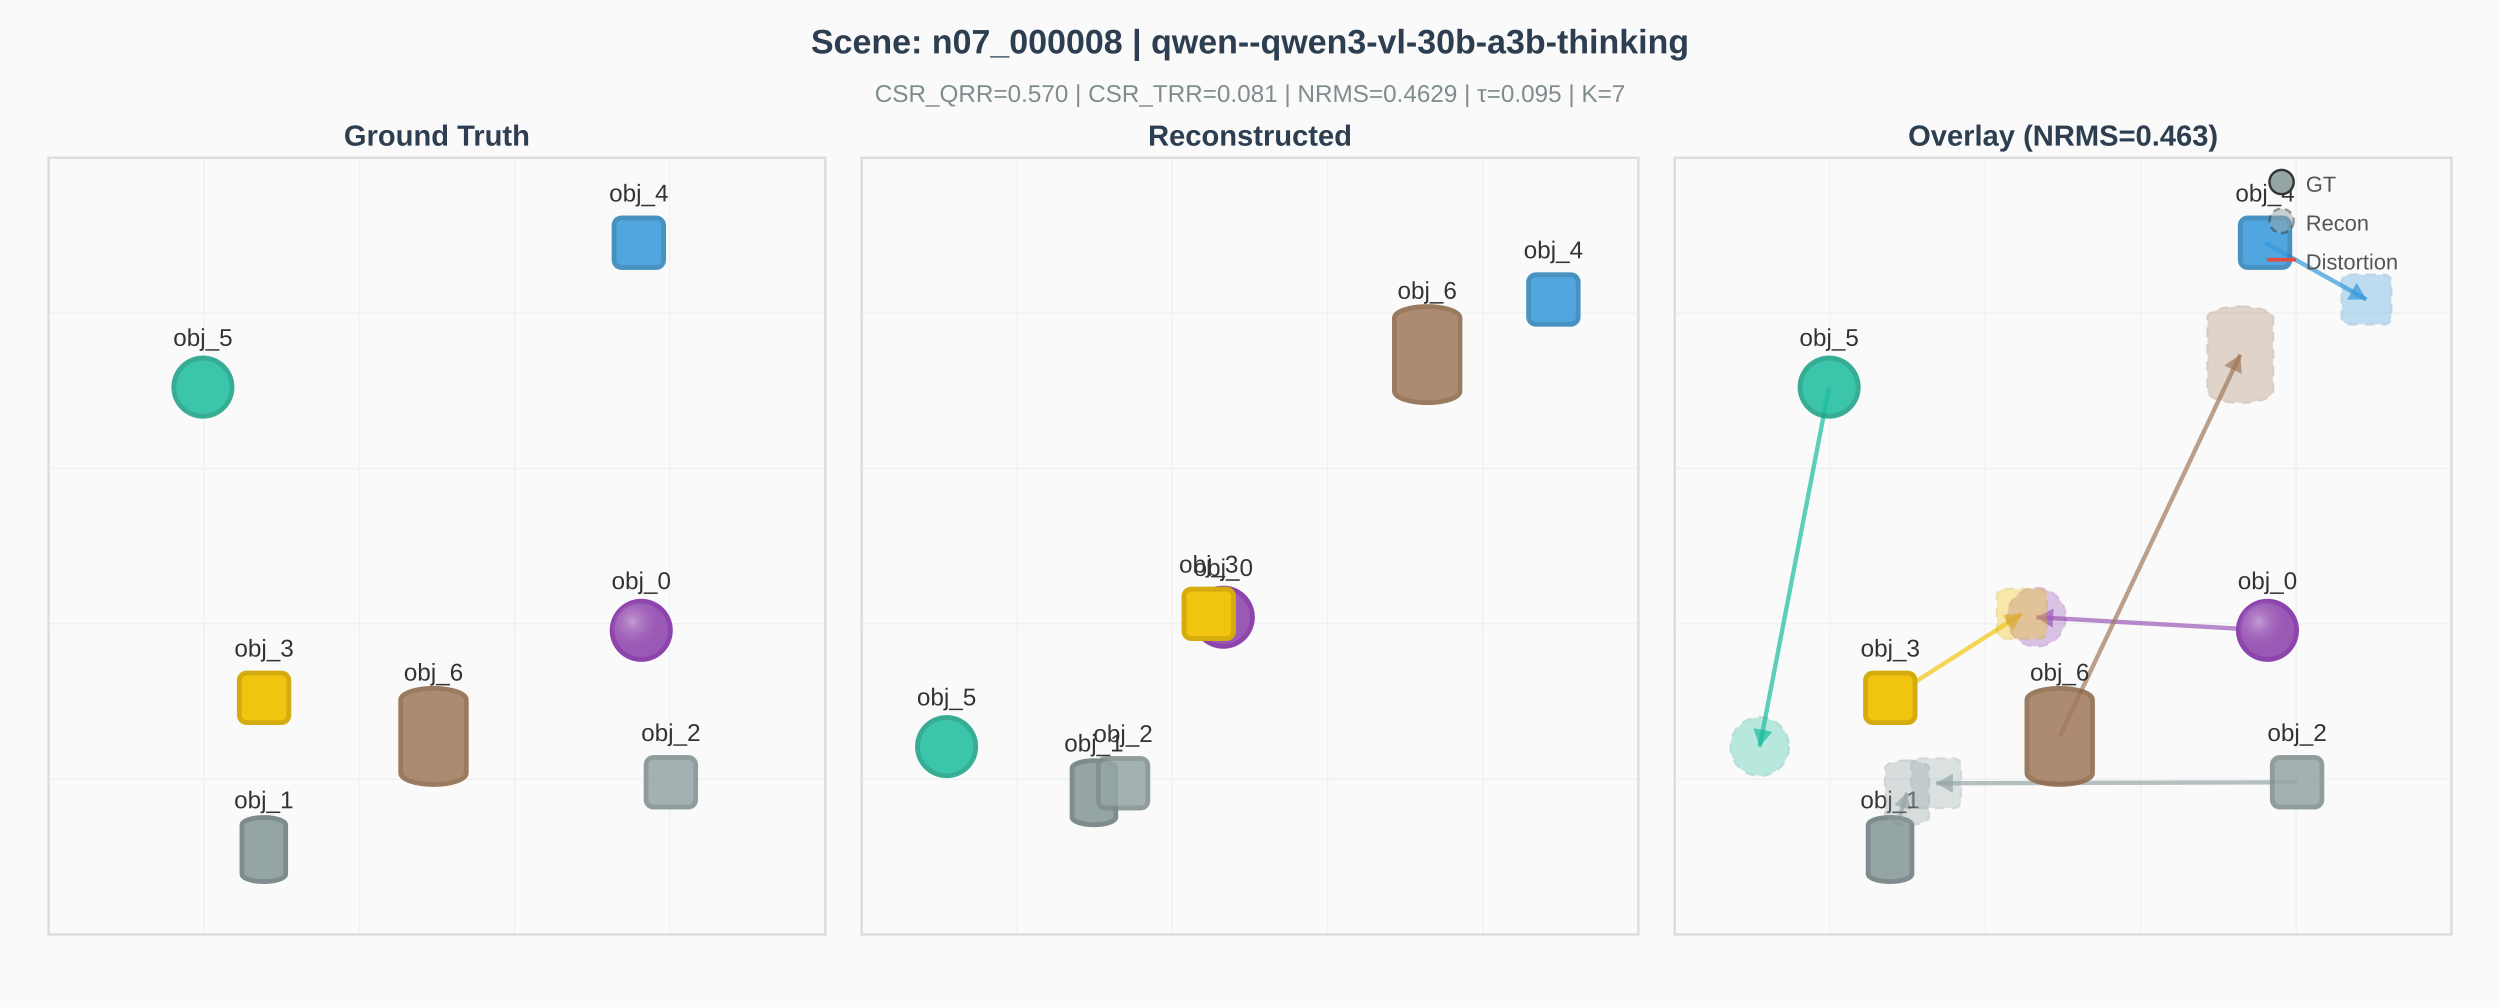
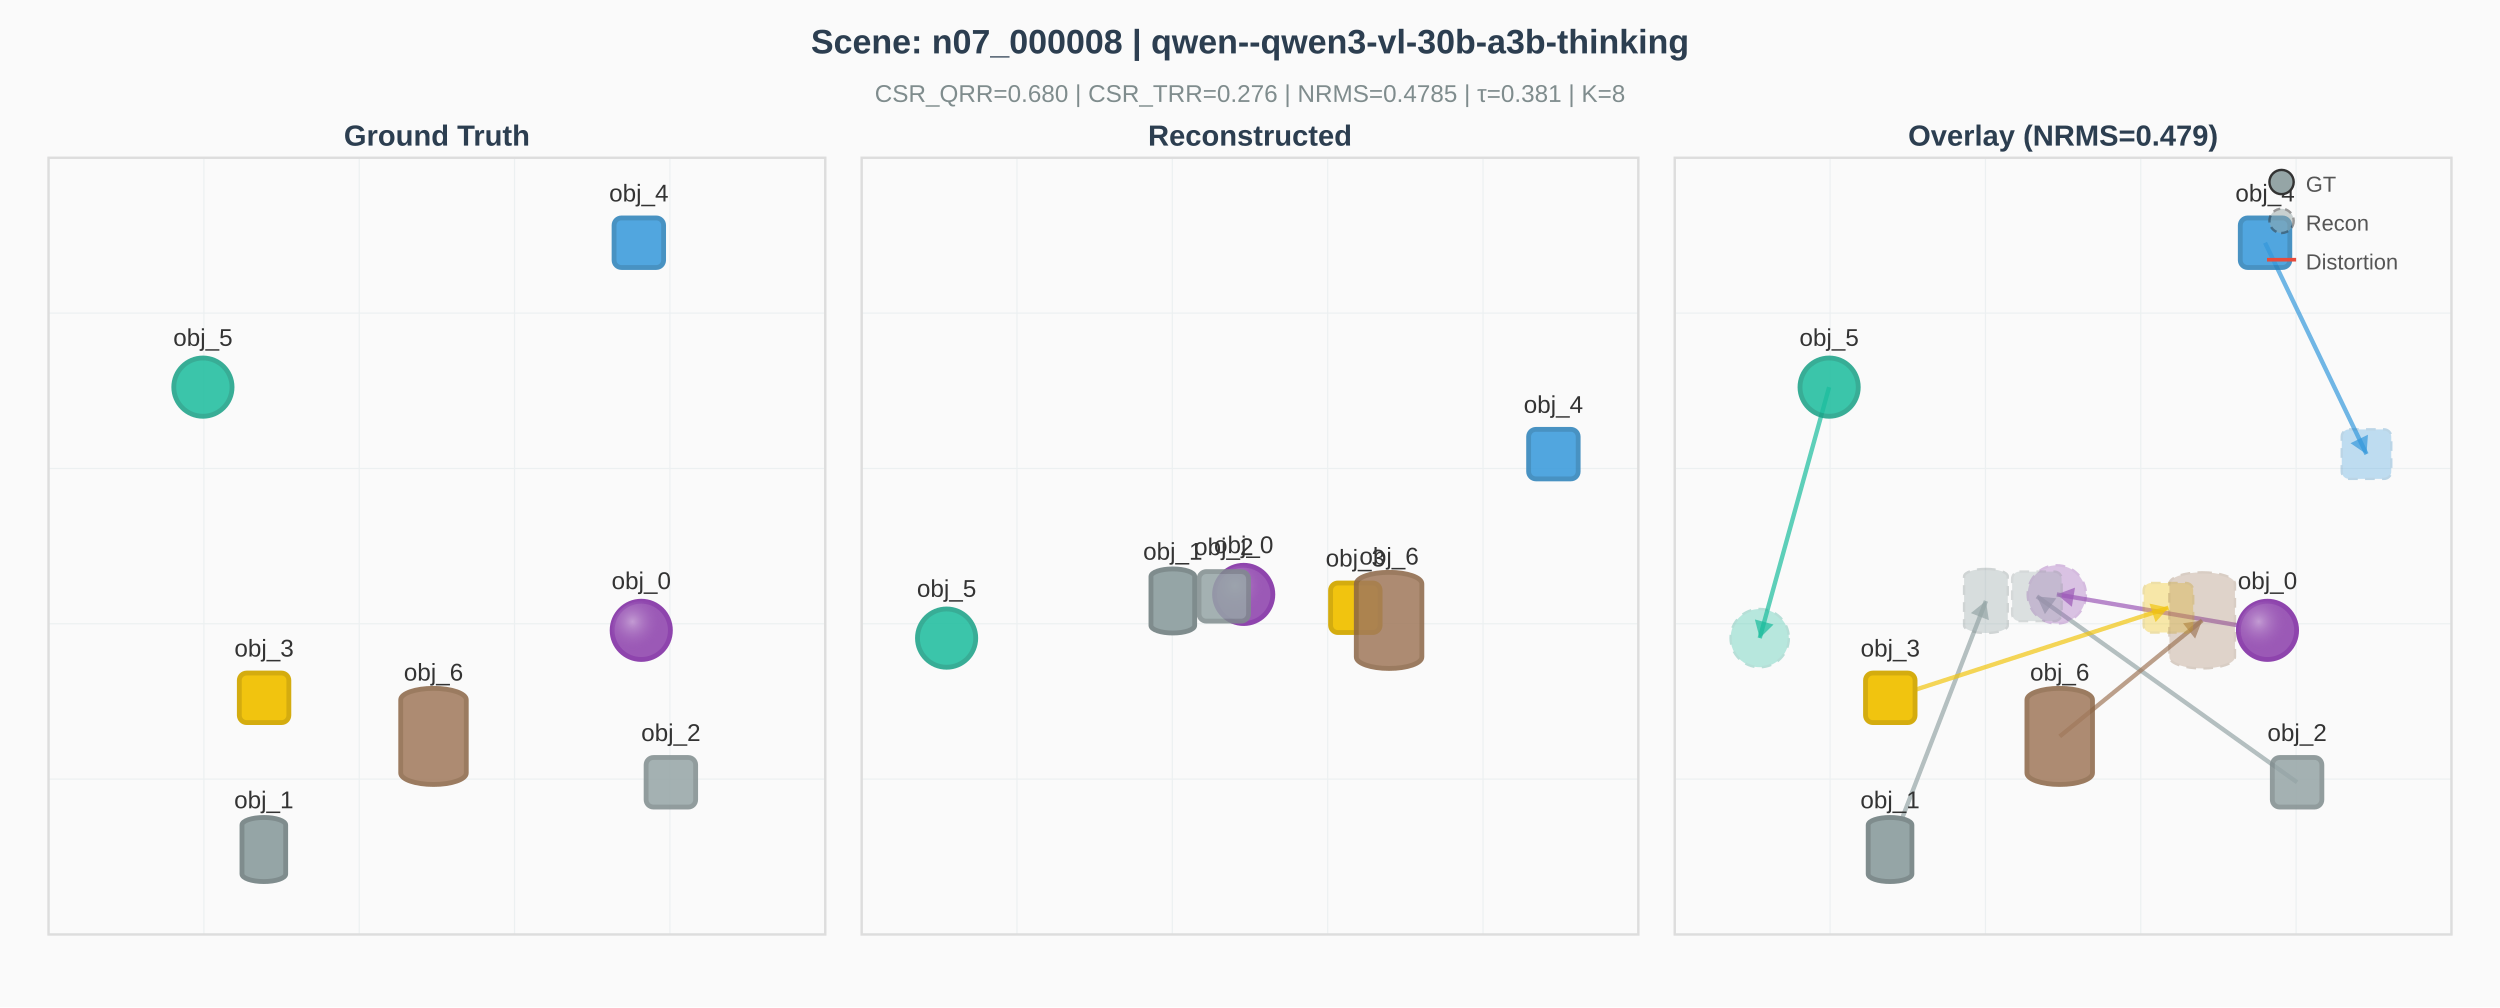
<svg xmlns="http://www.w3.org/2000/svg" width="1030" height="415" viewBox="0 0 1030 415" style="font-family: 'Helvetica Neue', Arial, sans-serif;">
  <rect width="1030" height="415" fill="#fafafa" />
  <text x="515" y="22" text-anchor="middle" font-size="14" font-weight="bold" fill="#2c3e50">Scene: n07_000008 | qwen--qwen3-vl-30b-a3b-thinking</text>
-   <text x="515" y="42" text-anchor="middle" font-size="10" fill="#7f8c8d">CSR_QRR=0.570  |  CSR_TRR=0.081  |  NRMS=0.4629  |  τ=0.095  |  K=7</text>
+   <text x="515" y="42" text-anchor="middle" font-size="10" fill="#7f8c8d">CSR_QRR=0.680  |  CSR_TRR=0.276  |  NRMS=0.4785  |  τ=0.381  |  K=8</text>
  <line x1="20.0" y1="65.0" x2="20.0" y2="385.0" stroke="#ecf0f1" stroke-width="0.5" />
  <line x1="20.0" y1="65.0" x2="340.0" y2="65.0" stroke="#ecf0f1" stroke-width="0.5" />
  <line x1="84.0" y1="65.0" x2="84.0" y2="385.0" stroke="#ecf0f1" stroke-width="0.5" />
  <line x1="20.0" y1="129.0" x2="340.0" y2="129.0" stroke="#ecf0f1" stroke-width="0.5" />
  <line x1="148.0" y1="65.0" x2="148.0" y2="385.0" stroke="#ecf0f1" stroke-width="0.5" />
  <line x1="20.0" y1="193.0" x2="340.0" y2="193.0" stroke="#ecf0f1" stroke-width="0.5" />
  <line x1="212.0" y1="65.0" x2="212.0" y2="385.0" stroke="#ecf0f1" stroke-width="0.5" />
  <line x1="20.0" y1="257.0" x2="340.0" y2="257.0" stroke="#ecf0f1" stroke-width="0.5" />
  <line x1="276.0" y1="65.0" x2="276.0" y2="385.0" stroke="#ecf0f1" stroke-width="0.5" />
  <line x1="20.0" y1="321.0" x2="340.0" y2="321.0" stroke="#ecf0f1" stroke-width="0.5" />
  <line x1="340.0" y1="65.0" x2="340.0" y2="385.0" stroke="#ecf0f1" stroke-width="0.5" />
  <line x1="20.0" y1="385.0" x2="340.0" y2="385.0" stroke="#ecf0f1" stroke-width="0.5" />
  <rect x="20.0" y="65.0" width="320.0" height="320.0" fill="none" stroke="#ddd" stroke-width="1" />
  <text x="180" y="60" text-anchor="middle" font-size="12" font-weight="bold" fill="#2c3e50">Ground Truth</text>
  <defs>
    <radialGradient id="grad_obj_0" cx="35%" cy="35%">
      <stop offset="0%" stop-color="white" stop-opacity="0.4" />
      <stop offset="100%" stop-color="#9b59b6" stop-opacity="0" />
    </radialGradient>
  </defs>
  <circle cx="264.2" cy="259.7" r="12" fill="#9b59b6" stroke="#8e44ad" stroke-width="2.0" opacity="1.0" />
  <circle cx="264.2" cy="259.7" r="12" fill="url(#grad_obj_0)" opacity="1.0" />
  <text x="264.2" y="242.7" text-anchor="middle" font-size="10" fill="#333" opacity="1.0">obj_0</text>
  <defs>
    <radialGradient id="grad_obj_1" cx="35%" cy="35%">
      <stop offset="0%" stop-color="white" stop-opacity="0.4" />
      <stop offset="100%" stop-color="#95a5a6" stop-opacity="0" />
    </radialGradient>
  </defs>
  <rect x="99.7" y="336.8" width="18.0" height="26.4" rx="9.0" ry="3.1" fill="#95a5a6" stroke="#7f8c8d" stroke-width="2.0" opacity="1.0" />
  <text x="108.7" y="333.0" text-anchor="middle" font-size="10" fill="#333" opacity="1.0">obj_1</text>
  <rect x="266.2" y="312.1" width="20.4" height="20.4" rx="3" ry="3" fill="#95a5a6" stroke="#7f8c8d" stroke-width="2.0" opacity="0.85" />
  <text x="276.4" y="305.3" text-anchor="middle" font-size="10" fill="#333" opacity="1.0">obj_2</text>
  <defs>
    <radialGradient id="grad_obj_3" cx="35%" cy="35%">
      <stop offset="0%" stop-color="white" stop-opacity="0.4" />
      <stop offset="100%" stop-color="#f1c40f" stop-opacity="0" />
    </radialGradient>
  </defs>
  <rect x="98.6" y="277.3" width="20.4" height="20.4" rx="3" ry="3" fill="#f1c40f" stroke="#d4ac0f" stroke-width="2.0" opacity="1.0" />
  <text x="108.8" y="270.5" text-anchor="middle" font-size="10" fill="#333" opacity="1.0">obj_3</text>
  <rect x="253.0" y="89.8" width="20.4" height="20.4" rx="3" ry="3" fill="#3498db" stroke="#2980b9" stroke-width="2.0" opacity="0.85" />
  <text x="263.2" y="83.0" text-anchor="middle" font-size="10" fill="#333" opacity="1.0">obj_4</text>
  <circle cx="83.6" cy="159.5" r="12" fill="#1abc9c" stroke="#16a085" stroke-width="2.0" opacity="0.85" />
  <text x="83.6" y="142.5" text-anchor="middle" font-size="10" fill="#333" opacity="1.0">obj_5</text>
  <rect x="165.1" y="283.6" width="27.0" height="39.6" rx="13.5" ry="4.7" fill="#a0785a" stroke="#8b6545" stroke-width="2.0" opacity="0.85" />
  <text x="178.6" y="280.4" text-anchor="middle" font-size="10" fill="#333" opacity="1.0">obj_6</text>
  <line x1="355.0" y1="65.0" x2="355.0" y2="385.0" stroke="#ecf0f1" stroke-width="0.5" />
  <line x1="355.0" y1="65.0" x2="675.0" y2="65.0" stroke="#ecf0f1" stroke-width="0.5" />
  <line x1="419.0" y1="65.0" x2="419.0" y2="385.0" stroke="#ecf0f1" stroke-width="0.5" />
  <line x1="355.0" y1="129.0" x2="675.0" y2="129.0" stroke="#ecf0f1" stroke-width="0.5" />
  <line x1="483.0" y1="65.0" x2="483.0" y2="385.0" stroke="#ecf0f1" stroke-width="0.5" />
  <line x1="355.0" y1="193.0" x2="675.0" y2="193.0" stroke="#ecf0f1" stroke-width="0.5" />
  <line x1="547.0" y1="65.0" x2="547.0" y2="385.0" stroke="#ecf0f1" stroke-width="0.5" />
  <line x1="355.0" y1="257.0" x2="675.0" y2="257.0" stroke="#ecf0f1" stroke-width="0.5" />
  <line x1="611.0" y1="65.0" x2="611.0" y2="385.0" stroke="#ecf0f1" stroke-width="0.5" />
  <line x1="355.0" y1="321.0" x2="675.0" y2="321.0" stroke="#ecf0f1" stroke-width="0.5" />
  <line x1="675.0" y1="65.0" x2="675.0" y2="385.0" stroke="#ecf0f1" stroke-width="0.5" />
  <line x1="355.0" y1="385.0" x2="675.0" y2="385.0" stroke="#ecf0f1" stroke-width="0.5" />
  <rect x="355.0" y="65.0" width="320.0" height="320.0" fill="none" stroke="#ddd" stroke-width="1" />
  <text x="515" y="60" text-anchor="middle" font-size="12" font-weight="bold" fill="#2c3e50">Reconstructed</text>
  <defs>
    <radialGradient id="grad_obj_0" cx="35%" cy="35%">
      <stop offset="0%" stop-color="white" stop-opacity="0.4" />
      <stop offset="100%" stop-color="#9b59b6" stop-opacity="0" />
    </radialGradient>
  </defs>
-   <circle cx="504.0" cy="254.3" r="12" fill="#9b59b6" stroke="#8e44ad" stroke-width="2.0" opacity="1.0" />
-   <circle cx="504.0" cy="254.3" r="12" fill="url(#grad_obj_0)" opacity="1.0" />
-   <text x="504.0" y="237.3" text-anchor="middle" font-size="10" fill="#333" opacity="1.0">obj_0</text>
+   <circle cx="512.4" cy="244.9" r="12" fill="#9b59b6" stroke="#8e44ad" stroke-width="2.0" opacity="1.0" />
+   <circle cx="512.4" cy="244.9" r="12" fill="url(#grad_obj_0)" opacity="1.0" />
+   <text x="512.4" y="227.9" text-anchor="middle" font-size="10" fill="#333" opacity="1.0">obj_0</text>
  <defs>
    <radialGradient id="grad_obj_1" cx="35%" cy="35%">
      <stop offset="0%" stop-color="white" stop-opacity="0.4" />
      <stop offset="100%" stop-color="#95a5a6" stop-opacity="0" />
    </radialGradient>
  </defs>
-   <rect x="441.7" y="313.4" width="18.0" height="26.4" rx="9.0" ry="3.1" fill="#95a5a6" stroke="#7f8c8d" stroke-width="2.0" opacity="1.0" />
-   <text x="450.7" y="309.6" text-anchor="middle" font-size="10" fill="#333" opacity="1.0">obj_1</text>
-   <rect x="452.5" y="312.5" width="20.4" height="20.4" rx="3" ry="3" fill="#95a5a6" stroke="#7f8c8d" stroke-width="2.0" opacity="0.85" />
-   <text x="462.7" y="305.7" text-anchor="middle" font-size="10" fill="#333" opacity="1.0">obj_2</text>
+   <rect x="474.2" y="234.4" width="18.0" height="26.4" rx="9.0" ry="3.1" fill="#95a5a6" stroke="#7f8c8d" stroke-width="2.0" opacity="1.0" />
+   <text x="483.2" y="230.6" text-anchor="middle" font-size="10" fill="#333" opacity="1.0">obj_1</text>
+   <rect x="494.0" y="235.5" width="20.4" height="20.4" rx="3" ry="3" fill="#95a5a6" stroke="#7f8c8d" stroke-width="2.0" opacity="0.85" />
+   <text x="504.2" y="228.7" text-anchor="middle" font-size="10" fill="#333" opacity="1.0">obj_2</text>
  <defs>
    <radialGradient id="grad_obj_3" cx="35%" cy="35%">
      <stop offset="0%" stop-color="white" stop-opacity="0.4" />
      <stop offset="100%" stop-color="#f1c40f" stop-opacity="0" />
    </radialGradient>
  </defs>
-   <rect x="487.8" y="242.7" width="20.4" height="20.4" rx="3" ry="3" fill="#f1c40f" stroke="#d4ac0f" stroke-width="2.0" opacity="1.0" />
-   <text x="498.0" y="235.9" text-anchor="middle" font-size="10" fill="#333" opacity="1.0">obj_3</text>
-   <rect x="629.8" y="113.2" width="20.4" height="20.4" rx="3" ry="3" fill="#3498db" stroke="#2980b9" stroke-width="2.0" opacity="0.85" />
-   <text x="640.0" y="106.4" text-anchor="middle" font-size="10" fill="#333" opacity="1.0">obj_4</text>
-   <circle cx="390.0" cy="307.6" r="12" fill="#1abc9c" stroke="#16a085" stroke-width="2.0" opacity="0.85" />
-   <text x="390.0" y="290.6" text-anchor="middle" font-size="10" fill="#333" opacity="1.0">obj_5</text>
-   <rect x="574.5" y="126.3" width="27.0" height="39.6" rx="13.5" ry="4.7" fill="#a0785a" stroke="#8b6545" stroke-width="2.0" opacity="0.85" />
-   <text x="588.0" y="123.1" text-anchor="middle" font-size="10" fill="#333" opacity="1.0">obj_6</text>
+   <rect x="548.2" y="240.2" width="20.4" height="20.4" rx="3" ry="3" fill="#f1c40f" stroke="#d4ac0f" stroke-width="2.0" opacity="1.0" />
+   <text x="558.4" y="233.4" text-anchor="middle" font-size="10" fill="#333" opacity="1.0">obj_3</text>
+   <rect x="629.8" y="176.9" width="20.4" height="20.4" rx="3" ry="3" fill="#3498db" stroke="#2980b9" stroke-width="2.0" opacity="0.85" />
+   <text x="640.0" y="170.1" text-anchor="middle" font-size="10" fill="#333" opacity="1.0">obj_4</text>
+   <circle cx="390.0" cy="262.9" r="12" fill="#1abc9c" stroke="#16a085" stroke-width="2.0" opacity="0.85" />
+   <text x="390.0" y="245.9" text-anchor="middle" font-size="10" fill="#333" opacity="1.0">obj_5</text>
+   <rect x="558.8" y="235.8" width="27.0" height="39.6" rx="13.5" ry="4.7" fill="#a0785a" stroke="#8b6545" stroke-width="2.0" opacity="0.85" />
+   <text x="572.3" y="232.6" text-anchor="middle" font-size="10" fill="#333" opacity="1.0">obj_6</text>
  <line x1="690.0" y1="65.0" x2="690.0" y2="385.0" stroke="#ecf0f1" stroke-width="0.5" />
  <line x1="690.0" y1="65.0" x2="1010.0" y2="65.0" stroke="#ecf0f1" stroke-width="0.5" />
  <line x1="754.0" y1="65.0" x2="754.0" y2="385.0" stroke="#ecf0f1" stroke-width="0.5" />
  <line x1="690.0" y1="129.0" x2="1010.0" y2="129.0" stroke="#ecf0f1" stroke-width="0.5" />
  <line x1="818.0" y1="65.0" x2="818.0" y2="385.0" stroke="#ecf0f1" stroke-width="0.5" />
  <line x1="690.0" y1="193.0" x2="1010.0" y2="193.0" stroke="#ecf0f1" stroke-width="0.5" />
  <line x1="882.0" y1="65.0" x2="882.0" y2="385.0" stroke="#ecf0f1" stroke-width="0.5" />
  <line x1="690.0" y1="257.0" x2="1010.0" y2="257.0" stroke="#ecf0f1" stroke-width="0.5" />
  <line x1="946.0" y1="65.0" x2="946.0" y2="385.0" stroke="#ecf0f1" stroke-width="0.5" />
  <line x1="690.0" y1="321.0" x2="1010.0" y2="321.0" stroke="#ecf0f1" stroke-width="0.5" />
  <line x1="1010.0" y1="65.0" x2="1010.0" y2="385.0" stroke="#ecf0f1" stroke-width="0.5" />
  <line x1="690.0" y1="385.0" x2="1010.0" y2="385.0" stroke="#ecf0f1" stroke-width="0.5" />
  <rect x="690.0" y="65.0" width="320.0" height="320.0" fill="none" stroke="#ddd" stroke-width="1" />
-   <text x="850" y="60" text-anchor="middle" font-size="12" font-weight="bold" fill="#2c3e50">Overlay (NRMS=0.463)</text>
-   <line x1="934.2" y1="259.7" x2="839.0" y2="254.3" stroke="#9b59b6" stroke-width="1.8" opacity="0.7" />
-   <polygon points="839.0,254.3 846.1,250.7 845.7,258.6" fill="#9b59b6" opacity="0.7" />
-   <line x1="778.7" y1="350.0" x2="785.7" y2="326.6" stroke="#95a5a6" stroke-width="1.8" opacity="0.7" />
-   <polygon points="785.7,326.6 787.4,333.7 780.4,331.6" fill="#95a5a6" opacity="0.7" />
-   <line x1="946.4" y1="322.3" x2="797.7" y2="322.7" stroke="#95a5a6" stroke-width="1.8" opacity="0.7" />
-   <polygon points="797.7,322.7 804.6,318.7 804.6,326.7" fill="#95a5a6" opacity="0.7" />
-   <line x1="778.8" y1="287.5" x2="833.0" y2="252.9" stroke="#f1c40f" stroke-width="1.8" opacity="0.7" />
-   <polygon points="833.0,252.9 829.3,260.0 825.0,253.3" fill="#f1c40f" opacity="0.7" />
-   <line x1="933.2" y1="100.0" x2="975.0" y2="123.4" stroke="#3498db" stroke-width="1.8" opacity="0.7" />
-   <polygon points="975.0,123.4 967.0,123.5 970.9,116.5" fill="#3498db" opacity="0.7" />
-   <line x1="753.6" y1="159.5" x2="725.0" y2="307.6" stroke="#1abc9c" stroke-width="1.8" opacity="0.7" />
-   <polygon points="725.0,307.6 722.4,300.0 730.2,301.5" fill="#1abc9c" opacity="0.7" />
-   <line x1="848.6" y1="303.4" x2="923.0" y2="146.1" stroke="#a0785a" stroke-width="1.8" opacity="0.7" />
-   <polygon points="923.0,146.1 923.6,154.0 916.4,150.6" fill="#a0785a" opacity="0.7" />
+   <text x="850" y="60" text-anchor="middle" font-size="12" font-weight="bold" fill="#2c3e50">Overlay (NRMS=0.479)</text>
+   <line x1="934.2" y1="259.7" x2="847.4" y2="244.9" stroke="#9b59b6" stroke-width="1.8" opacity="0.7" />
+   <polygon points="847.4,244.9 854.9,242.1 853.6,250.0" fill="#9b59b6" opacity="0.7" />
+   <line x1="778.7" y1="350.0" x2="818.2" y2="247.6" stroke="#95a5a6" stroke-width="1.8" opacity="0.7" />
+   <polygon points="818.2,247.6 819.4,255.5 812.0,252.6" fill="#95a5a6" opacity="0.7" />
+   <line x1="946.4" y1="322.3" x2="839.2" y2="245.7" stroke="#95a5a6" stroke-width="1.8" opacity="0.7" />
+   <polygon points="839.2,245.7 847.2,246.5 842.5,253.0" fill="#95a5a6" opacity="0.7" />
+   <line x1="778.8" y1="287.5" x2="893.4" y2="250.4" stroke="#f1c40f" stroke-width="1.8" opacity="0.7" />
+   <polygon points="893.4,250.4 888.1,256.3 885.6,248.7" fill="#f1c40f" opacity="0.7" />
+   <line x1="933.2" y1="100.0" x2="975.0" y2="187.1" stroke="#3498db" stroke-width="1.8" opacity="0.7" />
+   <polygon points="975.0,187.1 968.4,182.6 975.6,179.1" fill="#3498db" opacity="0.7" />
+   <line x1="753.6" y1="159.5" x2="725.0" y2="262.9" stroke="#1abc9c" stroke-width="1.8" opacity="0.7" />
+   <polygon points="725.0,262.9 723.0,255.2 730.7,257.3" fill="#1abc9c" opacity="0.7" />
+   <line x1="848.6" y1="303.4" x2="907.3" y2="255.6" stroke="#a0785a" stroke-width="1.8" opacity="0.7" />
+   <polygon points="907.3,255.6 904.4,263.1 899.4,256.8" fill="#a0785a" opacity="0.7" />
  <defs>
    <radialGradient id="grad_obj_0" cx="35%" cy="35%">
      <stop offset="0%" stop-color="white" stop-opacity="0.4" />
      <stop offset="100%" stop-color="#9b59b6" stop-opacity="0" />
    </radialGradient>
  </defs>
  <circle cx="934.2" cy="259.7" r="12" fill="#9b59b6" stroke="#8e44ad" stroke-width="2.0" opacity="1.0" />
  <circle cx="934.2" cy="259.7" r="12" fill="url(#grad_obj_0)" opacity="1.0" />
  <text x="934.2" y="242.7" text-anchor="middle" font-size="10" fill="#333" opacity="1.0">obj_0</text>
  <defs>
    <radialGradient id="grad_obj_1" cx="35%" cy="35%">
      <stop offset="0%" stop-color="white" stop-opacity="0.4" />
      <stop offset="100%" stop-color="#95a5a6" stop-opacity="0" />
    </radialGradient>
  </defs>
  <rect x="769.7" y="336.8" width="18.0" height="26.4" rx="9.0" ry="3.1" fill="#95a5a6" stroke="#7f8c8d" stroke-width="2.0" opacity="1.0" />
  <text x="778.7" y="333.0" text-anchor="middle" font-size="10" fill="#333" opacity="1.0">obj_1</text>
  <rect x="936.2" y="312.1" width="20.4" height="20.4" rx="3" ry="3" fill="#95a5a6" stroke="#7f8c8d" stroke-width="2.0" opacity="0.85" />
  <text x="946.4" y="305.3" text-anchor="middle" font-size="10" fill="#333" opacity="1.0">obj_2</text>
  <defs>
    <radialGradient id="grad_obj_3" cx="35%" cy="35%">
      <stop offset="0%" stop-color="white" stop-opacity="0.4" />
      <stop offset="100%" stop-color="#f1c40f" stop-opacity="0" />
    </radialGradient>
  </defs>
  <rect x="768.6" y="277.3" width="20.4" height="20.4" rx="3" ry="3" fill="#f1c40f" stroke="#d4ac0f" stroke-width="2.0" opacity="1.0" />
  <text x="778.8" y="270.5" text-anchor="middle" font-size="10" fill="#333" opacity="1.0">obj_3</text>
  <rect x="923.0" y="89.8" width="20.4" height="20.4" rx="3" ry="3" fill="#3498db" stroke="#2980b9" stroke-width="2.0" opacity="0.85" />
  <text x="933.2" y="83.0" text-anchor="middle" font-size="10" fill="#333" opacity="1.0">obj_4</text>
  <circle cx="753.6" cy="159.5" r="12" fill="#1abc9c" stroke="#16a085" stroke-width="2.0" opacity="0.85" />
  <text x="753.6" y="142.5" text-anchor="middle" font-size="10" fill="#333" opacity="1.0">obj_5</text>
  <rect x="835.1" y="283.6" width="27.0" height="39.6" rx="13.5" ry="4.7" fill="#a0785a" stroke="#8b6545" stroke-width="2.0" opacity="0.85" />
  <text x="848.6" y="280.4" text-anchor="middle" font-size="10" fill="#333" opacity="1.0">obj_6</text>
-   <circle cx="839.0" cy="254.3" r="12" fill="#9b59b6" stroke="#8e44ad" stroke-width="1.0" stroke-dasharray="4,3" opacity="0.35" />
-   <text x="839.0" y="237.3" text-anchor="middle" font-size="9" fill="#333" opacity="0.65" />
-   <rect x="776.7" y="313.4" width="18.0" height="26.4" rx="9.0" ry="3.1" fill="#95a5a6" stroke="#7f8c8d" stroke-width="1.0" stroke-dasharray="4,3" opacity="0.35" />
-   <text x="785.7" y="309.6" text-anchor="middle" font-size="9" fill="#333" opacity="0.65" />
-   <rect x="787.5" y="312.5" width="20.4" height="20.4" rx="3" ry="3" fill="#95a5a6" stroke="#7f8c8d" stroke-width="1.0" stroke-dasharray="4,3" opacity="0.297" />
-   <text x="797.7" y="305.7" text-anchor="middle" font-size="9" fill="#333" opacity="0.597" />
-   <rect x="822.8" y="242.7" width="20.4" height="20.4" rx="3" ry="3" fill="#f1c40f" stroke="#d4ac0f" stroke-width="1.0" stroke-dasharray="4,3" opacity="0.35" />
-   <text x="833.0" y="235.9" text-anchor="middle" font-size="9" fill="#333" opacity="0.65" />
-   <rect x="964.8" y="113.2" width="20.4" height="20.4" rx="3" ry="3" fill="#3498db" stroke="#2980b9" stroke-width="1.0" stroke-dasharray="4,3" opacity="0.297" />
-   <text x="975.0" y="106.4" text-anchor="middle" font-size="9" fill="#333" opacity="0.597" />
-   <circle cx="725.0" cy="307.6" r="12" fill="#1abc9c" stroke="#16a085" stroke-width="1.0" stroke-dasharray="4,3" opacity="0.297" />
-   <text x="725.0" y="290.6" text-anchor="middle" font-size="9" fill="#333" opacity="0.597" />
-   <rect x="909.5" y="126.3" width="27.0" height="39.6" rx="13.5" ry="4.7" fill="#a0785a" stroke="#8b6545" stroke-width="1.0" stroke-dasharray="4,3" opacity="0.297" />
-   <text x="923.0" y="123.1" text-anchor="middle" font-size="9" fill="#333" opacity="0.597" />
+   <circle cx="847.4" cy="244.9" r="12" fill="#9b59b6" stroke="#8e44ad" stroke-width="1.0" stroke-dasharray="4,3" opacity="0.35" />
+   <text x="847.4" y="227.9" text-anchor="middle" font-size="9" fill="#333" opacity="0.65" />
+   <rect x="809.2" y="234.4" width="18.0" height="26.4" rx="9.0" ry="3.1" fill="#95a5a6" stroke="#7f8c8d" stroke-width="1.0" stroke-dasharray="4,3" opacity="0.35" />
+   <text x="818.2" y="230.6" text-anchor="middle" font-size="9" fill="#333" opacity="0.65" />
+   <rect x="829.0" y="235.5" width="20.4" height="20.4" rx="3" ry="3" fill="#95a5a6" stroke="#7f8c8d" stroke-width="1.0" stroke-dasharray="4,3" opacity="0.297" />
+   <text x="839.2" y="228.7" text-anchor="middle" font-size="9" fill="#333" opacity="0.597" />
+   <rect x="883.2" y="240.2" width="20.4" height="20.4" rx="3" ry="3" fill="#f1c40f" stroke="#d4ac0f" stroke-width="1.0" stroke-dasharray="4,3" opacity="0.35" />
+   <text x="893.4" y="233.4" text-anchor="middle" font-size="9" fill="#333" opacity="0.65" />
+   <rect x="964.8" y="176.9" width="20.4" height="20.4" rx="3" ry="3" fill="#3498db" stroke="#2980b9" stroke-width="1.0" stroke-dasharray="4,3" opacity="0.297" />
+   <text x="975.0" y="170.1" text-anchor="middle" font-size="9" fill="#333" opacity="0.597" />
+   <circle cx="725.0" cy="262.9" r="12" fill="#1abc9c" stroke="#16a085" stroke-width="1.0" stroke-dasharray="4,3" opacity="0.297" />
+   <text x="725.0" y="245.9" text-anchor="middle" font-size="9" fill="#333" opacity="0.597" />
+   <rect x="893.8" y="235.8" width="27.0" height="39.6" rx="13.5" ry="4.7" fill="#a0785a" stroke="#8b6545" stroke-width="1.0" stroke-dasharray="4,3" opacity="0.297" />
+   <text x="907.3" y="232.6" text-anchor="middle" font-size="9" fill="#333" opacity="0.597" />
  <circle cx="940" cy="75" r="5" fill="#95a5a6" stroke="#333" stroke-width="1" />
  <text x="950" y="79" font-size="9" fill="#555">GT</text>
  <circle cx="940" cy="91" r="5" fill="#95a5a6" stroke="#333" stroke-width="1" stroke-dasharray="3,2" opacity="0.5" />
  <text x="950" y="95" font-size="9" fill="#555">Recon</text>
  <line x1="934" y1="107" x2="946" y2="107" stroke="#e74c3c" stroke-width="1.5" />
  <text x="950" y="111" font-size="9" fill="#555">Distortion</text>
</svg>
